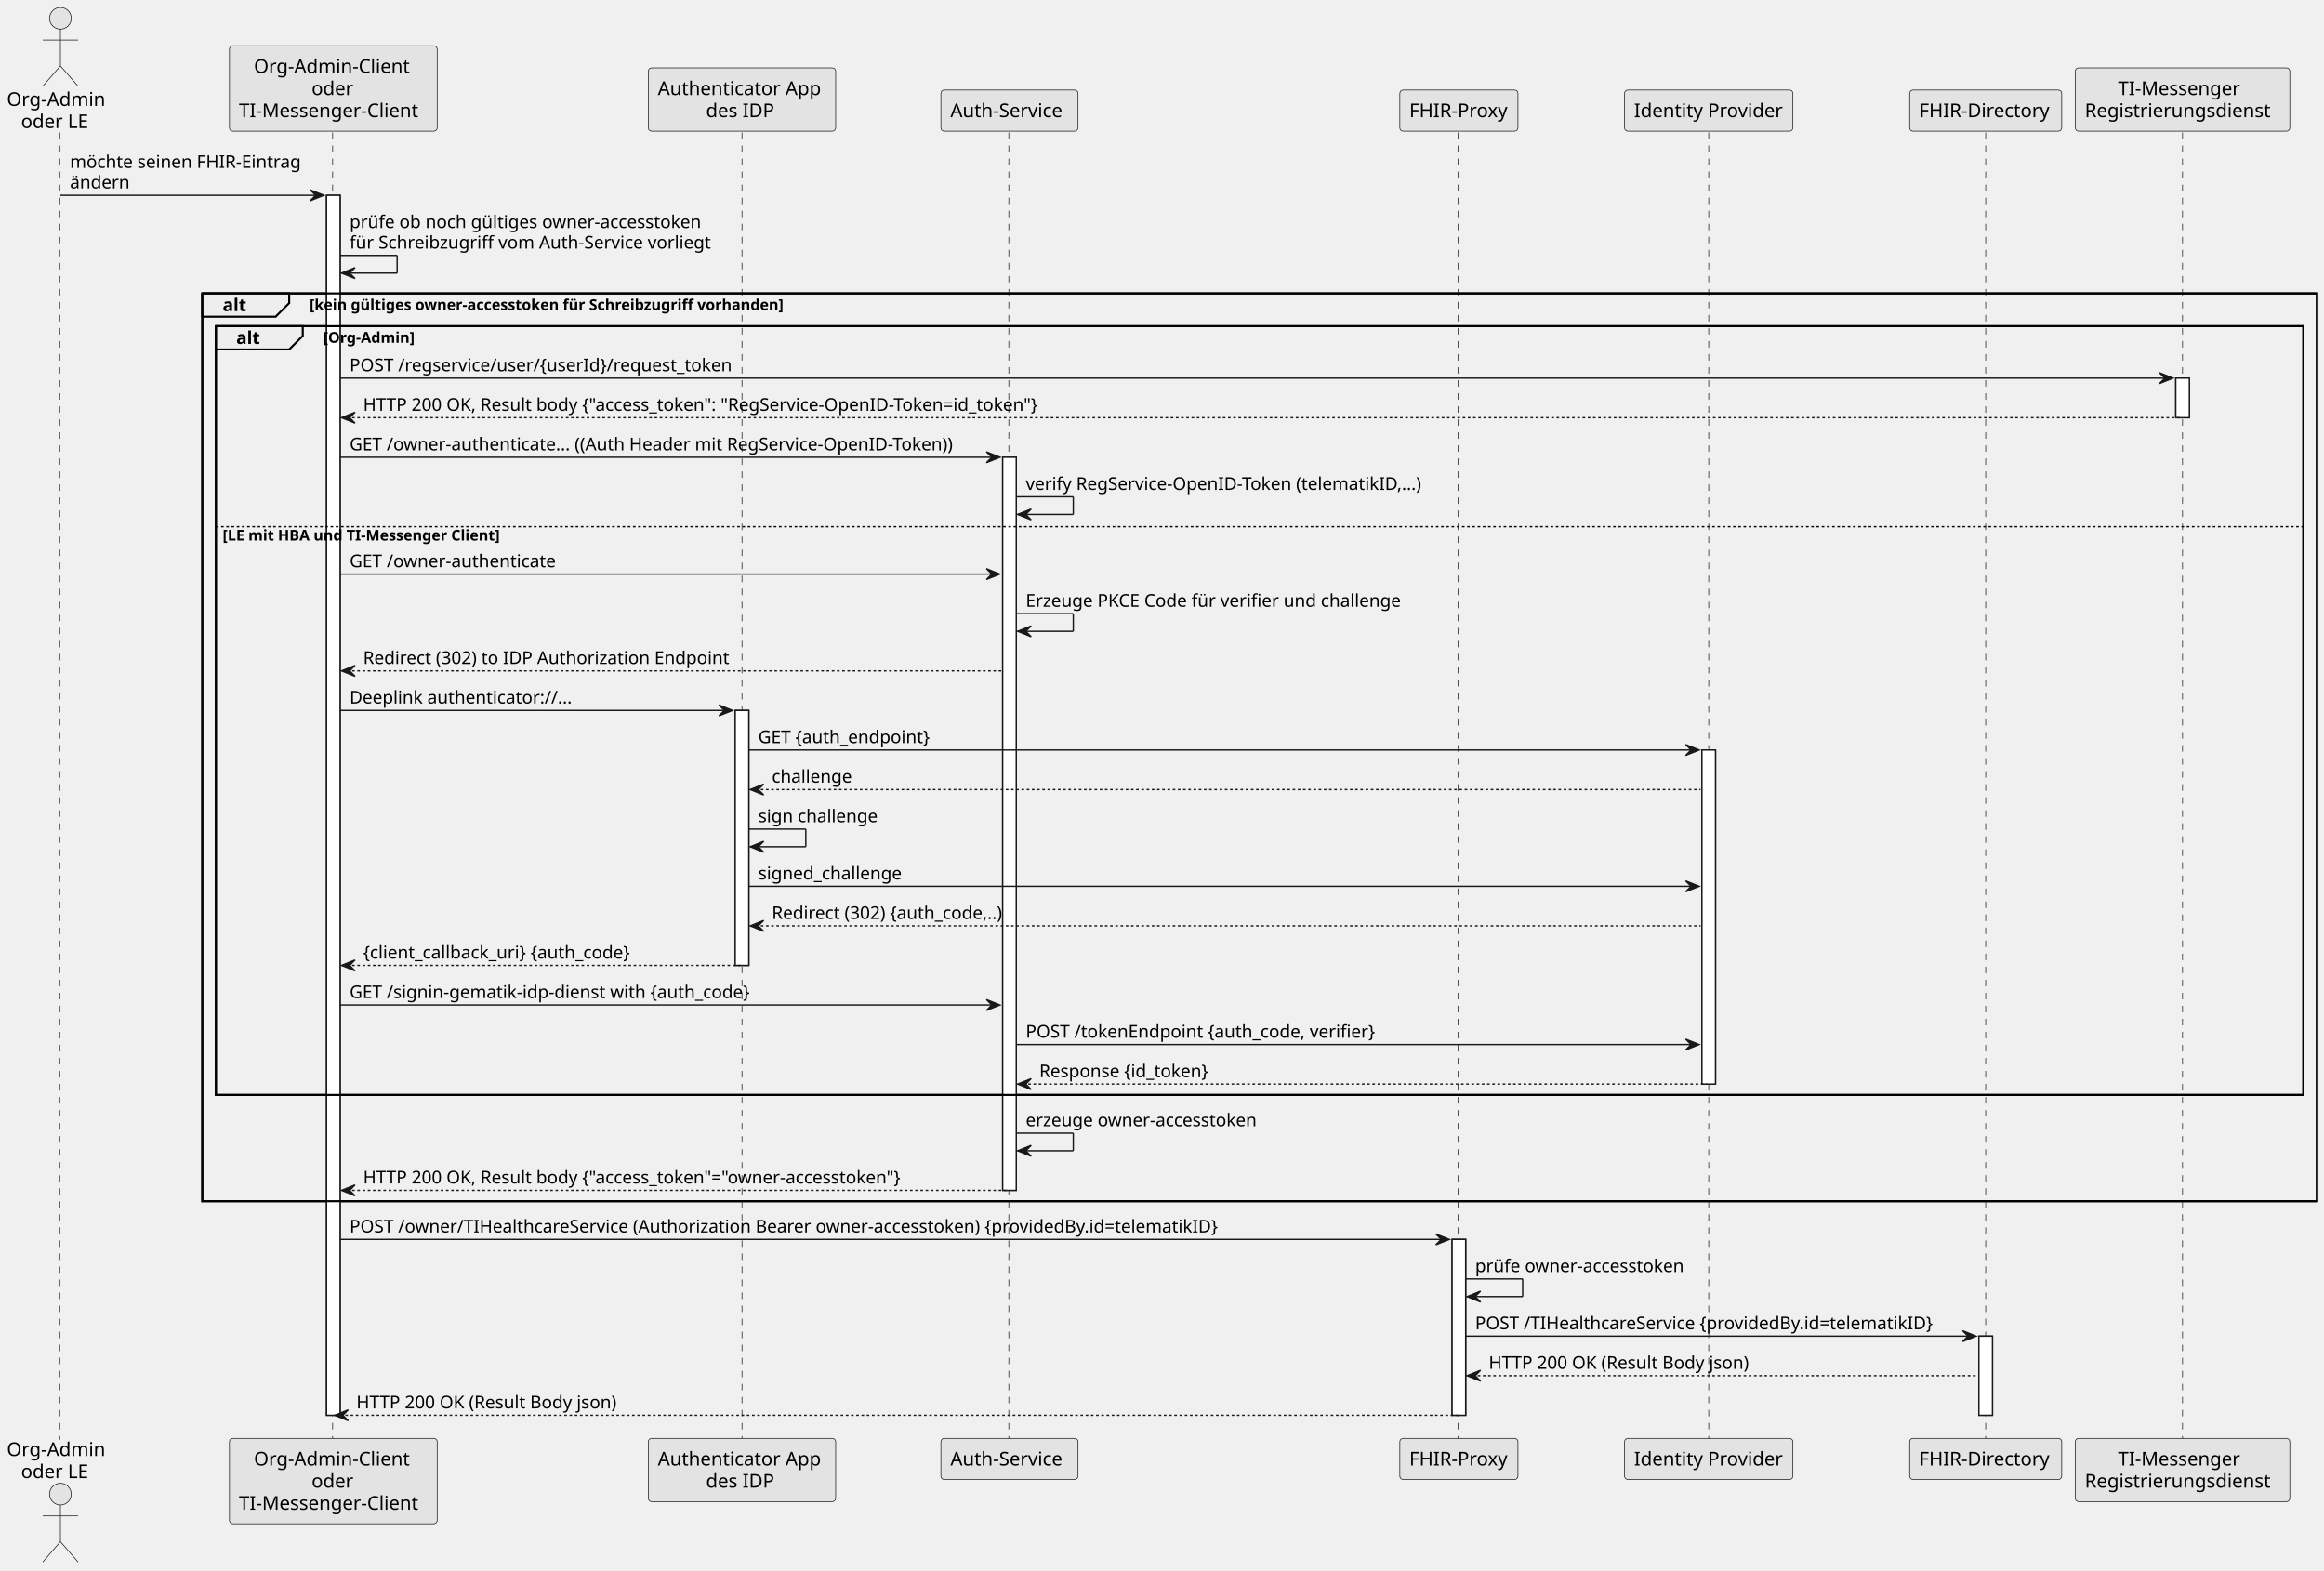
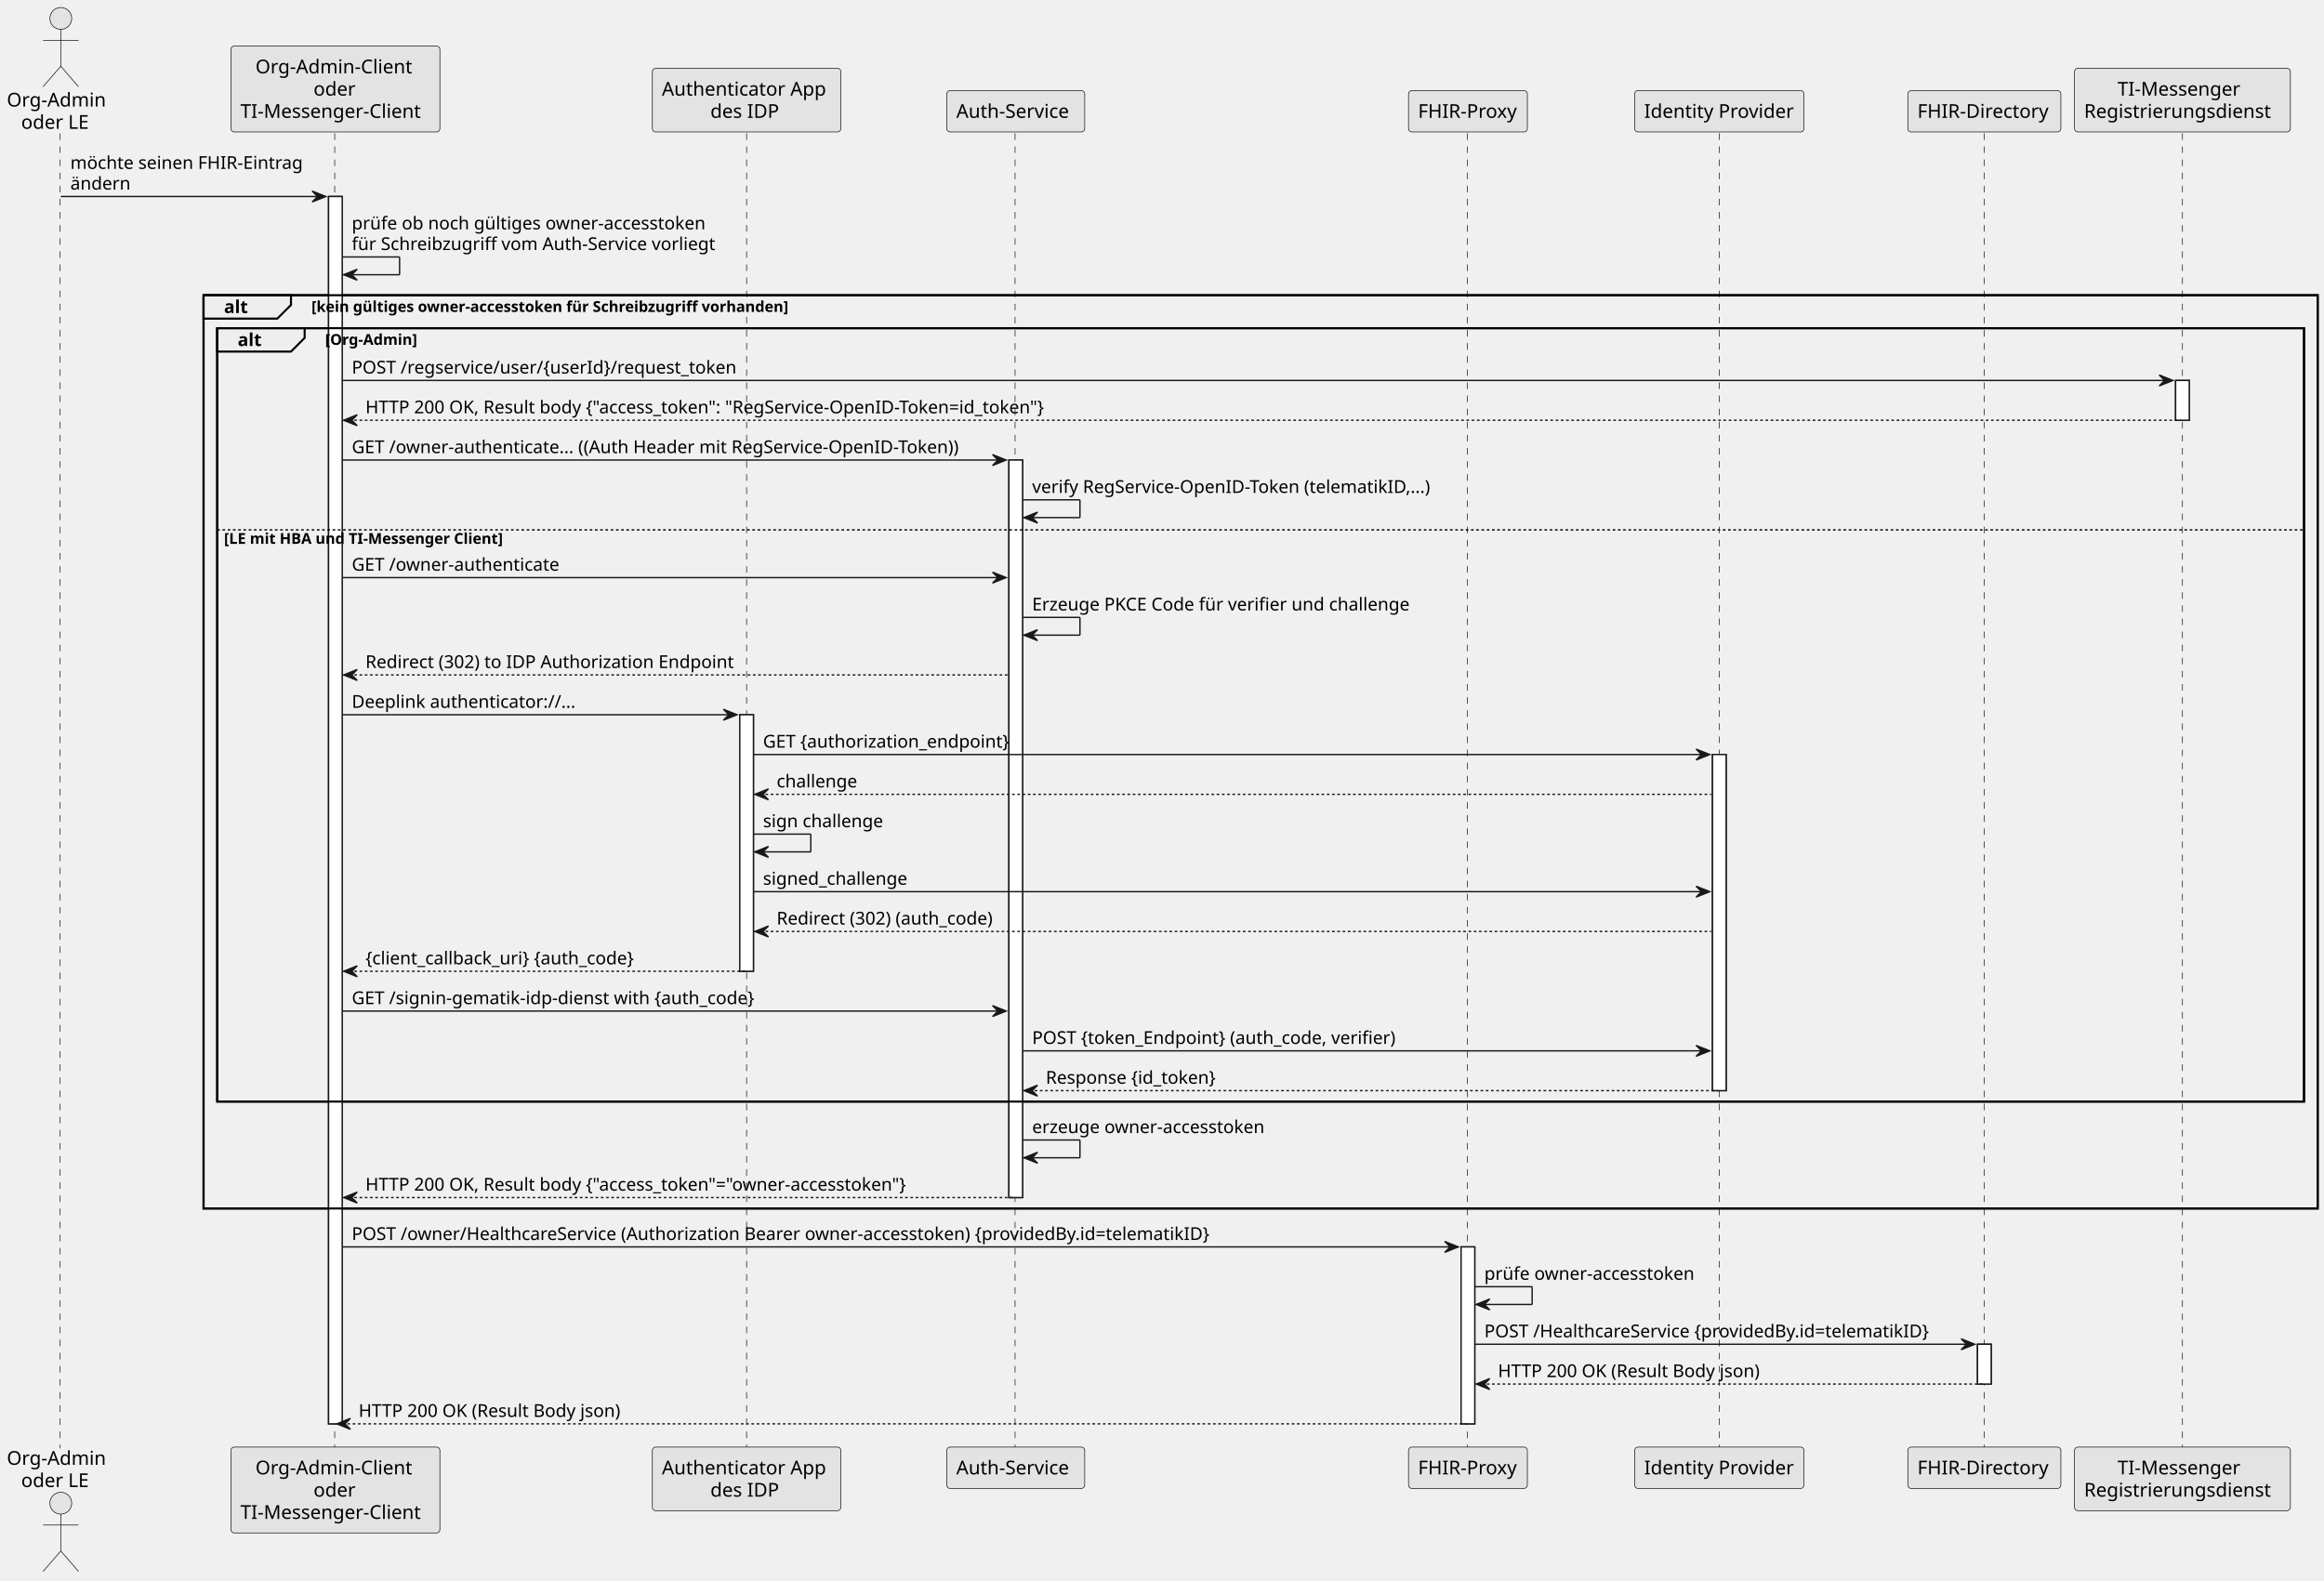
- <svg xmlns="http://www.w3.org/2000/svg" contentStyleType="text/css" height="1205.208px" preserveAspectRatio="none" style="width:1783px;height:1205px;background:#FFFFFF;" version="1.1" viewBox="0 0 1783 1205" width="1783.333px" zoomAndPan="magnify">
+ <svg xmlns="http://www.w3.org/2000/svg" contentStyleType="text/css" height="1205.208px" preserveAspectRatio="none" style="width:1772px;height:1205px;background:#FFFFFF;" version="1.1" viewBox="0 0 1772 1205" width="1772.917px" zoomAndPan="magnify">
  <defs />
  <g>
    <rect fill="#FFFFFF" height="935.962" style="stroke:#181818;stroke-width:1.042;" width="10.417" x="250.521" y="149.853" />
    <rect fill="#FFFFFF" height="195.622" style="stroke:#181818;stroke-width:1.042;" width="10.417" x="564.062" y="545.06" />
    <rect fill="#FFFFFF" height="562.427" style="stroke:#181818;stroke-width:1.042;" width="10.417" x="769.271" y="350.822" />
    <rect fill="#FFFFFF" height="134.928" style="stroke:#181818;stroke-width:1.042;" width="10.417" x="1114.062" y="950.887" />
    <rect fill="#FFFFFF" height="256.315" style="stroke:#181818;stroke-width:1.042;" width="10.417" x="1305.729" y="575.407" />
-     <rect fill="#FFFFFF" height="60.693" style="stroke:#181818;stroke-width:1.042;" width="10.417" x="1518.229" y="1025.122" />
-     <rect fill="#FFFFFF" height="30.347" style="stroke:#181818;stroke-width:1.042;" width="10.417" x="1669.271" y="290.129" />
-     <rect fill="none" height="696.452" style="stroke:#000000;stroke-width:1.562;" width="1622.396" x="155.208" y="225.13" />
-     <rect fill="none" height="589.787" style="stroke:#000000;stroke-width:1.562;" width="1601.562" x="165.625" y="250.269" />
+     <rect fill="#FFFFFF" height="30.347" style="stroke:#181818;stroke-width:1.042;" width="10.417" x="1507.812" y="1025.122" />
+     <rect fill="#FFFFFF" height="30.347" style="stroke:#181818;stroke-width:1.042;" width="10.417" x="1658.854" y="290.129" />
+     <rect fill="none" height="696.452" style="stroke:#000000;stroke-width:1.562;" width="1611.979" x="155.208" y="225.13" />
+     <rect fill="none" height="589.787" style="stroke:#000000;stroke-width:1.562;" width="1591.146" x="165.625" y="250.269" />
    <line style="stroke:#181818;stroke-width:0.521;stroke-dasharray:5.0,5.0;" x1="45.833" x2="45.833" y1="101.66" y2="1104.565" />
    <line style="stroke:#181818;stroke-width:0.521;stroke-dasharray:5.0,5.0;" x1="255.208" x2="255.208" y1="101.66" y2="1104.565" />
    <line style="stroke:#181818;stroke-width:0.521;stroke-dasharray:5.0,5.0;" x1="569.271" x2="569.271" y1="101.66" y2="1104.565" />
    <line style="stroke:#181818;stroke-width:0.521;stroke-dasharray:5.0,5.0;" x1="773.958" x2="773.958" y1="101.66" y2="1104.565" />
    <line style="stroke:#181818;stroke-width:0.521;stroke-dasharray:5.0,5.0;" x1="1118.75" x2="1118.75" y1="101.66" y2="1104.565" />
    <line style="stroke:#181818;stroke-width:0.521;stroke-dasharray:5.0,5.0;" x1="1310.938" x2="1310.938" y1="101.66" y2="1104.565" />
-     <line style="stroke:#181818;stroke-width:0.521;stroke-dasharray:5.0,5.0;" x1="1523.438" x2="1523.438" y1="101.66" y2="1104.565" />
-     <line style="stroke:#181818;stroke-width:0.521;stroke-dasharray:5.0,5.0;" x1="1674.479" x2="1674.479" y1="101.66" y2="1104.565" />
+     <line style="stroke:#181818;stroke-width:0.521;stroke-dasharray:5.0,5.0;" x1="1513.021" x2="1513.021" y1="101.66" y2="1104.565" />
+     <line style="stroke:#181818;stroke-width:0.521;stroke-dasharray:5.0,5.0;" x1="1664.062" x2="1664.062" y1="101.66" y2="1104.565" />
    <text fill="#000000" font-family="sans-serif" font-size="14.583" lengthAdjust="spacing" textLength="76.042" x="5.208" y="81.245">Org-Admin</text>
    <text fill="#000000" font-family="sans-serif" font-size="14.583" lengthAdjust="spacing" textLength="54.167" x="16.146" y="98.221">oder LE</text>
    <ellipse cx="46.354" cy="14.062" fill="#E3E3E3" rx="8.333" ry="8.333" style="stroke:#181818;stroke-width:0.521;" />
    <path d="M46.354,22.396 L46.354,50.521 M32.812,30.729 L59.896,30.729 M46.354,50.521 L32.812,66.146 M46.354,50.521 L59.896,66.146 " fill="none" style="stroke:#181818;stroke-width:0.521;" />
    <text fill="#000000" font-family="sans-serif" font-size="14.583" lengthAdjust="spacing" textLength="76.042" x="5.208" y="1117.06">Org-Admin</text>
    <text fill="#000000" font-family="sans-serif" font-size="14.583" lengthAdjust="spacing" textLength="54.167" x="16.146" y="1134.036">oder LE</text>
    <ellipse cx="46.354" cy="1146.33" fill="#E3E3E3" rx="8.333" ry="8.333" style="stroke:#181818;stroke-width:0.521;" />
    <path d="M46.354,1154.663 L46.354,1182.788 M32.812,1162.996 L59.896,1162.996 M46.354,1182.788 L32.812,1198.413 M46.354,1182.788 L59.896,1198.413 " fill="none" style="stroke:#181818;stroke-width:0.521;" />
    <rect fill="#E3E3E3" height="65.511" rx="2.604" ry="2.604" style="stroke:#181818;stroke-width:0.521;" width="159.375" x="176.042" y="35.107" />
    <text fill="#000000" font-family="sans-serif" font-size="14.583" lengthAdjust="spacing" textLength="121.875" x="194.792" y="55.936">Org-Admin-Client</text>
    <text fill="#000000" font-family="sans-serif" font-size="14.583" lengthAdjust="spacing" textLength="33.333" x="239.062" y="72.912">oder</text>
    <text fill="#000000" font-family="sans-serif" font-size="14.583" lengthAdjust="spacing" textLength="144.792" x="183.333" y="89.888">TI-Messenger-Client</text>
    <rect fill="#E3E3E3" height="65.511" rx="2.604" ry="2.604" style="stroke:#181818;stroke-width:0.521;" width="159.375" x="176.042" y="1103.524" />
    <text fill="#000000" font-family="sans-serif" font-size="14.583" lengthAdjust="spacing" textLength="121.875" x="194.792" y="1124.352">Org-Admin-Client</text>
    <text fill="#000000" font-family="sans-serif" font-size="14.583" lengthAdjust="spacing" textLength="33.333" x="239.062" y="1141.328">oder</text>
    <text fill="#000000" font-family="sans-serif" font-size="14.583" lengthAdjust="spacing" textLength="144.792" x="183.333" y="1158.304">TI-Messenger-Client</text>
    <rect fill="#E3E3E3" height="48.535" rx="2.604" ry="2.604" style="stroke:#181818;stroke-width:0.521;" width="143.75" x="497.396" y="52.083" />
    <text fill="#000000" font-family="sans-serif" font-size="14.583" lengthAdjust="spacing" textLength="129.167" x="504.688" y="72.912">Authenticator App</text>
    <text fill="#000000" font-family="sans-serif" font-size="14.583" lengthAdjust="spacing" textLength="55.208" x="541.667" y="89.888">des IDP</text>
    <rect fill="#E3E3E3" height="48.535" rx="2.604" ry="2.604" style="stroke:#181818;stroke-width:0.521;" width="143.75" x="497.396" y="1103.524" />
    <text fill="#000000" font-family="sans-serif" font-size="14.583" lengthAdjust="spacing" textLength="129.167" x="504.688" y="1124.352">Authenticator App</text>
    <text fill="#000000" font-family="sans-serif" font-size="14.583" lengthAdjust="spacing" textLength="55.208" x="541.667" y="1141.328">des IDP</text>
    <rect fill="#E3E3E3" height="31.559" rx="2.604" ry="2.604" style="stroke:#181818;stroke-width:0.521;" width="105.208" x="721.875" y="69.059" />
    <text fill="#000000" font-family="sans-serif" font-size="14.583" lengthAdjust="spacing" textLength="90.625" x="729.167" y="89.888">Auth-Service</text>
    <rect fill="#E3E3E3" height="31.559" rx="2.604" ry="2.604" style="stroke:#181818;stroke-width:0.521;" width="105.208" x="721.875" y="1103.524" />
    <text fill="#000000" font-family="sans-serif" font-size="14.583" lengthAdjust="spacing" textLength="90.625" x="729.167" y="1124.352">Auth-Service</text>
    <rect fill="#E3E3E3" height="31.559" rx="2.604" ry="2.604" style="stroke:#181818;stroke-width:0.521;" width="90.625" x="1073.958" y="69.059" />
    <text fill="#000000" font-family="sans-serif" font-size="14.583" lengthAdjust="spacing" textLength="76.042" x="1081.25" y="89.888">FHIR-Proxy</text>
    <rect fill="#E3E3E3" height="31.559" rx="2.604" ry="2.604" style="stroke:#181818;stroke-width:0.521;" width="90.625" x="1073.958" y="1103.524" />
    <text fill="#000000" font-family="sans-serif" font-size="14.583" lengthAdjust="spacing" textLength="76.042" x="1081.25" y="1124.352">FHIR-Proxy</text>
    <rect fill="#E3E3E3" height="31.559" rx="2.604" ry="2.604" style="stroke:#181818;stroke-width:0.521;" width="129.167" x="1246.354" y="69.059" />
    <text fill="#000000" font-family="sans-serif" font-size="14.583" lengthAdjust="spacing" textLength="114.583" x="1253.646" y="89.888">Identity Provider</text>
    <rect fill="#E3E3E3" height="31.559" rx="2.604" ry="2.604" style="stroke:#181818;stroke-width:0.521;" width="129.167" x="1246.354" y="1103.524" />
    <text fill="#000000" font-family="sans-serif" font-size="14.583" lengthAdjust="spacing" textLength="114.583" x="1253.646" y="1124.352">Identity Provider</text>
-     <rect fill="#E3E3E3" height="31.559" rx="2.604" ry="2.604" style="stroke:#181818;stroke-width:0.521;" width="116.667" x="1465.104" y="69.059" />
-     <text fill="#000000" font-family="sans-serif" font-size="14.583" lengthAdjust="spacing" textLength="102.083" x="1472.396" y="89.888">FHIR-Directory</text>
-     <rect fill="#E3E3E3" height="31.559" rx="2.604" ry="2.604" style="stroke:#181818;stroke-width:0.521;" width="116.667" x="1465.104" y="1103.524" />
-     <text fill="#000000" font-family="sans-serif" font-size="14.583" lengthAdjust="spacing" textLength="102.083" x="1472.396" y="1124.352">FHIR-Directory</text>
-     <rect fill="#E3E3E3" height="48.535" rx="2.604" ry="2.604" style="stroke:#181818;stroke-width:0.521;" width="164.583" x="1592.188" y="52.083" />
-     <text fill="#000000" font-family="sans-serif" font-size="14.583" lengthAdjust="spacing" textLength="98.958" x="1625" y="72.912">TI-Messenger</text>
-     <text fill="#000000" font-family="sans-serif" font-size="14.583" lengthAdjust="spacing" textLength="150" x="1599.479" y="89.888">Registrierungsdienst</text>
-     <rect fill="#E3E3E3" height="48.535" rx="2.604" ry="2.604" style="stroke:#181818;stroke-width:0.521;" width="164.583" x="1592.188" y="1103.524" />
-     <text fill="#000000" font-family="sans-serif" font-size="14.583" lengthAdjust="spacing" textLength="98.958" x="1625" y="1124.352">TI-Messenger</text>
-     <text fill="#000000" font-family="sans-serif" font-size="14.583" lengthAdjust="spacing" textLength="150" x="1599.479" y="1141.328">Registrierungsdienst</text>
+     <rect fill="#E3E3E3" height="31.559" rx="2.604" ry="2.604" style="stroke:#181818;stroke-width:0.521;" width="116.667" x="1454.688" y="69.059" />
+     <text fill="#000000" font-family="sans-serif" font-size="14.583" lengthAdjust="spacing" textLength="102.083" x="1461.979" y="89.888">FHIR-Directory</text>
+     <rect fill="#E3E3E3" height="31.559" rx="2.604" ry="2.604" style="stroke:#181818;stroke-width:0.521;" width="116.667" x="1454.688" y="1103.524" />
+     <text fill="#000000" font-family="sans-serif" font-size="14.583" lengthAdjust="spacing" textLength="102.083" x="1461.979" y="1124.352">FHIR-Directory</text>
+     <rect fill="#E3E3E3" height="48.535" rx="2.604" ry="2.604" style="stroke:#181818;stroke-width:0.521;" width="164.583" x="1581.771" y="52.083" />
+     <text fill="#000000" font-family="sans-serif" font-size="14.583" lengthAdjust="spacing" textLength="98.958" x="1614.583" y="72.912">TI-Messenger</text>
+     <text fill="#000000" font-family="sans-serif" font-size="14.583" lengthAdjust="spacing" textLength="150" x="1589.062" y="89.888">Registrierungsdienst</text>
+     <rect fill="#E3E3E3" height="48.535" rx="2.604" ry="2.604" style="stroke:#181818;stroke-width:0.521;" width="164.583" x="1581.771" y="1103.524" />
+     <text fill="#000000" font-family="sans-serif" font-size="14.583" lengthAdjust="spacing" textLength="98.958" x="1614.583" y="1124.352">TI-Messenger</text>
+     <text fill="#000000" font-family="sans-serif" font-size="14.583" lengthAdjust="spacing" textLength="150" x="1589.062" y="1141.328">Registrierungsdienst</text>
    <rect fill="#FFFFFF" height="935.962" style="stroke:#181818;stroke-width:1.042;" width="10.417" x="250.521" y="149.853" />
    <rect fill="#FFFFFF" height="195.622" style="stroke:#181818;stroke-width:1.042;" width="10.417" x="564.062" y="545.06" />
    <rect fill="#FFFFFF" height="562.427" style="stroke:#181818;stroke-width:1.042;" width="10.417" x="769.271" y="350.822" />
    <rect fill="#FFFFFF" height="134.928" style="stroke:#181818;stroke-width:1.042;" width="10.417" x="1114.062" y="950.887" />
    <rect fill="#FFFFFF" height="256.315" style="stroke:#181818;stroke-width:1.042;" width="10.417" x="1305.729" y="575.407" />
-     <rect fill="#FFFFFF" height="60.693" style="stroke:#181818;stroke-width:1.042;" width="10.417" x="1518.229" y="1025.122" />
-     <rect fill="#FFFFFF" height="30.347" style="stroke:#181818;stroke-width:1.042;" width="10.417" x="1669.271" y="290.129" />
+     <rect fill="#FFFFFF" height="30.347" style="stroke:#181818;stroke-width:1.042;" width="10.417" x="1507.812" y="1025.122" />
+     <rect fill="#FFFFFF" height="30.347" style="stroke:#181818;stroke-width:1.042;" width="10.417" x="1658.854" y="290.129" />
    <polygon fill="#181818" points="238.021,145.687,248.438,149.853,238.021,154.02,242.188,149.853" style="stroke:#181818;stroke-width:1.042;" />
    <line style="stroke:#181818;stroke-width:1.042;" x1="46.354" x2="244.271" y1="149.853" y2="149.853" />
    <text fill="#000000" font-family="sans-serif" font-size="13.542" lengthAdjust="spacing" textLength="184.375" x="53.646" y="128.813">möchte seinen FHIR-Eintrag</text>
    <text fill="#000000" font-family="sans-serif" font-size="13.542" lengthAdjust="spacing" textLength="46.875" x="53.646" y="144.577">ändern</text>
    <line style="stroke:#181818;stroke-width:1.042;" x1="260.938" x2="304.688" y1="195.964" y2="195.964" />
    <line style="stroke:#181818;stroke-width:1.042;" x1="304.688" x2="304.688" y1="195.964" y2="209.505" />
    <line style="stroke:#181818;stroke-width:1.042;" x1="261.979" x2="304.688" y1="209.505" y2="209.505" />
    <polygon fill="#181818" points="272.396,205.339,261.979,209.505,272.396,213.672,268.229,209.505" style="stroke:#181818;stroke-width:1.042;" />
    <text fill="#000000" font-family="sans-serif" font-size="13.542" lengthAdjust="spacing" textLength="280.208" x="268.229" y="174.923">prüfe ob noch gültiges owner-accesstoken</text>
    <text fill="#000000" font-family="sans-serif" font-size="13.542" lengthAdjust="spacing" textLength="288.542" x="268.229" y="190.686">für Schreibzugriff vom Auth-Service vorliegt</text>
    <path d="M155.208,225.13 L221.875,225.13 L221.875,232.56 L211.458,242.977 L155.208,242.977 L155.208,225.13 " fill="#EEEEEE" style="stroke:#000000;stroke-width:1.562;" />
-     <rect fill="none" height="696.452" style="stroke:#000000;stroke-width:1.562;" width="1622.396" x="155.208" y="225.13" />
+     <rect fill="none" height="696.452" style="stroke:#000000;stroke-width:1.562;" width="1611.979" x="155.208" y="225.13" />
    <text fill="#000000" font-family="sans-serif" font-size="13.542" font-weight="bold" lengthAdjust="spacing" textLength="19.792" x="170.833" y="238.742">alt</text>
    <text fill="#000000" font-family="sans-serif" font-size="11.458" font-weight="bold" lengthAdjust="spacing" textLength="427.083" x="237.5" y="237.849">[kein gültiges owner-accesstoken für Schreibzugriff vorhanden]</text>
    <path d="M165.625,250.269 L232.292,250.269 L232.292,257.699 L221.875,268.115 L165.625,268.115 L165.625,250.269 " fill="#EEEEEE" style="stroke:#000000;stroke-width:1.562;" />
-     <rect fill="none" height="589.787" style="stroke:#000000;stroke-width:1.562;" width="1601.562" x="165.625" y="250.269" />
+     <rect fill="none" height="589.787" style="stroke:#000000;stroke-width:1.562;" width="1591.146" x="165.625" y="250.269" />
    <text fill="#000000" font-family="sans-serif" font-size="13.542" font-weight="bold" lengthAdjust="spacing" textLength="19.792" x="181.25" y="263.88">alt</text>
    <text fill="#000000" font-family="sans-serif" font-size="11.458" font-weight="bold" lengthAdjust="spacing" textLength="80.208" x="247.917" y="262.988">[Org-Admin]</text>
-     <polygon fill="#181818" points="1656.771,285.962,1667.188,290.129,1656.771,294.295,1660.938,290.129" style="stroke:#181818;stroke-width:1.042;" />
-     <line style="stroke:#181818;stroke-width:1.042;" x1="260.938" x2="1663.021" y1="290.129" y2="290.129" />
+     <polygon fill="#181818" points="1646.354,285.962,1656.771,290.129,1646.354,294.295,1650.521,290.129" style="stroke:#181818;stroke-width:1.042;" />
+     <line style="stroke:#181818;stroke-width:1.042;" x1="260.938" x2="1652.604" y1="290.129" y2="290.129" />
    <text fill="#000000" font-family="sans-serif" font-size="13.542" lengthAdjust="spacing" textLength="307.292" x="268.229" y="284.852">POST /regservice/user/{userId}/request_token</text>
    <polygon fill="#181818" points="272.396,316.309,261.979,320.475,272.396,324.642,268.229,320.475" style="stroke:#181818;stroke-width:1.042;" />
-     <line style="stroke:#181818;stroke-width:1.042;stroke-dasharray:2.0,2.0;" x1="266.146" x2="1673.438" y1="320.475" y2="320.475" />
+     <line style="stroke:#181818;stroke-width:1.042;stroke-dasharray:2.0,2.0;" x1="266.146" x2="1663.021" y1="320.475" y2="320.475" />
    <text fill="#000000" font-family="sans-serif" font-size="13.542" lengthAdjust="spacing" textLength="552.083" x="278.646" y="315.198">HTTP 200 OK, Result body {"access_token": "RegService-OpenID-Token=id_token"}</text>
    <polygon fill="#181818" points="756.771,346.655,767.188,350.822,756.771,354.989,760.938,350.822" style="stroke:#181818;stroke-width:1.042;" />
    <line style="stroke:#181818;stroke-width:1.042;" x1="260.938" x2="763.021" y1="350.822" y2="350.822" />
    <text fill="#000000" font-family="sans-serif" font-size="13.542" lengthAdjust="spacing" textLength="488.542" x="268.229" y="345.545">GET /owner-authenticate... ((Auth Header mit RegService-OpenID-Token))</text>
    <line style="stroke:#181818;stroke-width:1.042;" x1="779.688" x2="823.438" y1="381.169" y2="381.169" />
    <line style="stroke:#181818;stroke-width:1.042;" x1="823.438" x2="823.438" y1="381.169" y2="394.71" />
    <line style="stroke:#181818;stroke-width:1.042;" x1="780.729" x2="823.438" y1="394.71" y2="394.71" />
    <polygon fill="#181818" points="791.146,390.544,780.729,394.71,791.146,398.877,786.979,394.71" style="stroke:#181818;stroke-width:1.042;" />
    <text fill="#000000" font-family="sans-serif" font-size="13.542" lengthAdjust="spacing" textLength="319.792" x="786.979" y="375.892">verify RegService-OpenID-Token (telematikID,...)</text>
-     <line style="stroke:#000000;stroke-width:1.042;stroke-dasharray:2.0,2.0;" x1="165.625" x2="1767.188" y1="404.085" y2="404.085" />
+     <line style="stroke:#000000;stroke-width:1.042;stroke-dasharray:2.0,2.0;" x1="165.625" x2="1756.771" y1="404.085" y2="404.085" />
    <text fill="#000000" font-family="sans-serif" font-size="11.458" font-weight="bold" lengthAdjust="spacing" textLength="250" x="170.833" y="414.721">[LE mit HBA und TI-Messenger Client]</text>
    <polygon fill="#181818" points="756.771,436.312,767.188,440.478,756.771,444.645,760.938,440.478" style="stroke:#181818;stroke-width:1.042;" />
    <line style="stroke:#181818;stroke-width:1.042;" x1="260.938" x2="763.021" y1="440.478" y2="440.478" />
    <text fill="#000000" font-family="sans-serif" font-size="13.542" lengthAdjust="spacing" textLength="163.542" x="268.229" y="435.202">GET /owner-authenticate</text>
    <line style="stroke:#181818;stroke-width:1.042;" x1="779.688" x2="823.438" y1="470.825" y2="470.825" />
    <line style="stroke:#181818;stroke-width:1.042;" x1="823.438" x2="823.438" y1="470.825" y2="484.367" />
    <line style="stroke:#181818;stroke-width:1.042;" x1="780.729" x2="823.438" y1="484.367" y2="484.367" />
    <polygon fill="#181818" points="791.146,480.2,780.729,484.367,791.146,488.534,786.979,484.367" style="stroke:#181818;stroke-width:1.042;" />
    <text fill="#000000" font-family="sans-serif" font-size="13.542" lengthAdjust="spacing" textLength="298.958" x="786.979" y="465.548">Erzeuge PKCE Code für verifier und challenge</text>
    <polygon fill="#181818" points="272.396,510.547,261.979,514.713,272.396,518.88,268.229,514.713" style="stroke:#181818;stroke-width:1.042;" />
    <line style="stroke:#181818;stroke-width:1.042;stroke-dasharray:2.0,2.0;" x1="266.146" x2="768.229" y1="514.713" y2="514.713" />
    <text fill="#000000" font-family="sans-serif" font-size="13.542" lengthAdjust="spacing" textLength="292.708" x="278.646" y="509.437">Redirect (302) to IDP Authorization Endpoint</text>
    <polygon fill="#181818" points="551.562,540.894,561.979,545.06,551.562,549.227,555.729,545.06" style="stroke:#181818;stroke-width:1.042;" />
    <line style="stroke:#181818;stroke-width:1.042;" x1="260.938" x2="557.812" y1="545.06" y2="545.06" />
    <text fill="#000000" font-family="sans-serif" font-size="13.542" lengthAdjust="spacing" textLength="176.042" x="268.229" y="539.783">Deeplink authenticator://...</text>
    <polygon fill="#181818" points="1293.229,571.24,1303.646,575.407,1293.229,579.574,1297.396,575.407" style="stroke:#181818;stroke-width:1.042;" />
    <line style="stroke:#181818;stroke-width:1.042;" x1="574.479" x2="1299.479" y1="575.407" y2="575.407" />
-     <text fill="#000000" font-family="sans-serif" font-size="13.542" lengthAdjust="spacing" textLength="142.708" x="581.771" y="570.13">GET {auth_endpoint}</text>
+     <text fill="#000000" font-family="sans-serif" font-size="13.542" lengthAdjust="spacing" textLength="200" x="581.771" y="570.13">GET {authorization_endpoint}</text>
    <polygon fill="#181818" points="585.938,601.587,575.521,605.754,585.938,609.92,581.771,605.754" style="stroke:#181818;stroke-width:1.042;" />
    <line style="stroke:#181818;stroke-width:1.042;stroke-dasharray:2.0,2.0;" x1="579.688" x2="1304.688" y1="605.754" y2="605.754" />
    <text fill="#000000" font-family="sans-serif" font-size="13.542" lengthAdjust="spacing" textLength="63.542" x="592.188" y="600.477">challenge</text>
    <line style="stroke:#181818;stroke-width:1.042;" x1="574.479" x2="618.229" y1="636.1" y2="636.1" />
    <line style="stroke:#181818;stroke-width:1.042;" x1="618.229" x2="618.229" y1="636.1" y2="649.642" />
    <line style="stroke:#181818;stroke-width:1.042;" x1="575.521" x2="618.229" y1="649.642" y2="649.642" />
    <polygon fill="#181818" points="585.938,645.475,575.521,649.642,585.938,653.809,581.771,649.642" style="stroke:#181818;stroke-width:1.042;" />
    <text fill="#000000" font-family="sans-serif" font-size="13.542" lengthAdjust="spacing" textLength="94.792" x="581.771" y="630.823">sign challenge</text>
    <polygon fill="#181818" points="1293.229,675.822,1303.646,679.989,1293.229,684.155,1297.396,679.989" style="stroke:#181818;stroke-width:1.042;" />
    <line style="stroke:#181818;stroke-width:1.042;" x1="574.479" x2="1299.479" y1="679.989" y2="679.989" />
    <text fill="#000000" font-family="sans-serif" font-size="13.542" lengthAdjust="spacing" textLength="114.583" x="581.771" y="674.712">signed_challenge</text>
    <polygon fill="#181818" points="585.938,706.169,575.521,710.335,585.938,714.502,581.771,710.335" style="stroke:#181818;stroke-width:1.042;" />
    <line style="stroke:#181818;stroke-width:1.042;stroke-dasharray:2.0,2.0;" x1="579.688" x2="1304.688" y1="710.335" y2="710.335" />
-     <text fill="#000000" font-family="sans-serif" font-size="13.542" lengthAdjust="spacing" textLength="193.75" x="592.188" y="705.058">Redirect (302) {auth_code,..)</text>
+     <text fill="#000000" font-family="sans-serif" font-size="13.542" lengthAdjust="spacing" textLength="178.125" x="592.188" y="705.058">Redirect (302) (auth_code)</text>
    <polygon fill="#181818" points="272.396,736.515,261.979,740.682,272.396,744.849,268.229,740.682" style="stroke:#181818;stroke-width:1.042;" />
    <line style="stroke:#181818;stroke-width:1.042;stroke-dasharray:2.0,2.0;" x1="266.146" x2="568.229" y1="740.682" y2="740.682" />
    <text fill="#000000" font-family="sans-serif" font-size="13.542" lengthAdjust="spacing" textLength="227.083" x="278.646" y="735.405">{client_callback_uri} {auth_code}</text>
    <polygon fill="#181818" points="756.771,766.862,767.188,771.029,756.771,775.195,760.938,771.029" style="stroke:#181818;stroke-width:1.042;" />
    <line style="stroke:#181818;stroke-width:1.042;" x1="260.938" x2="763.021" y1="771.029" y2="771.029" />
    <text fill="#000000" font-family="sans-serif" font-size="13.542" lengthAdjust="spacing" textLength="323.958" x="268.229" y="765.752">GET /signin-gematik-idp-dienst with {auth_code}</text>
    <polygon fill="#181818" points="1293.229,797.209,1303.646,801.375,1293.229,805.542,1297.396,801.375" style="stroke:#181818;stroke-width:1.042;" />
    <line style="stroke:#181818;stroke-width:1.042;" x1="779.688" x2="1299.479" y1="801.375" y2="801.375" />
-     <text fill="#000000" font-family="sans-serif" font-size="13.542" lengthAdjust="spacing" textLength="283.333" x="786.979" y="796.098">POST /tokenEndpoint {auth_code, verifier}</text>
+     <text fill="#000000" font-family="sans-serif" font-size="13.542" lengthAdjust="spacing" textLength="296.875" x="786.979" y="796.098">POST {token_Endpoint} (auth_code, verifier)</text>
    <polygon fill="#181818" points="791.146,827.555,780.729,831.722,791.146,835.889,786.979,831.722" style="stroke:#181818;stroke-width:1.042;" />
    <line style="stroke:#181818;stroke-width:1.042;stroke-dasharray:2.0,2.0;" x1="784.896" x2="1309.896" y1="831.722" y2="831.722" />
    <text fill="#000000" font-family="sans-serif" font-size="13.542" lengthAdjust="spacing" textLength="141.667" x="797.396" y="826.445">Response {id_token}</text>
    <line style="stroke:#181818;stroke-width:1.042;" x1="779.688" x2="823.438" y1="869.36" y2="869.36" />
    <line style="stroke:#181818;stroke-width:1.042;" x1="823.438" x2="823.438" y1="869.36" y2="882.902" />
    <line style="stroke:#181818;stroke-width:1.042;" x1="780.729" x2="823.438" y1="882.902" y2="882.902" />
    <polygon fill="#181818" points="791.146,878.735,780.729,882.902,791.146,887.069,786.979,882.902" style="stroke:#181818;stroke-width:1.042;" />
    <text fill="#000000" font-family="sans-serif" font-size="13.542" lengthAdjust="spacing" textLength="186.458" x="786.979" y="864.083">erzeuge owner-accesstoken</text>
    <polygon fill="#181818" points="272.396,909.082,261.979,913.249,272.396,917.415,268.229,913.249" style="stroke:#181818;stroke-width:1.042;" />
    <line style="stroke:#181818;stroke-width:1.042;stroke-dasharray:2.0,2.0;" x1="266.146" x2="773.438" y1="913.249" y2="913.249" />
    <text fill="#000000" font-family="sans-serif" font-size="13.542" lengthAdjust="spacing" textLength="442.708" x="278.646" y="907.972">HTTP 200 OK, Result body {"access_token"="owner-accesstoken"}</text>
    <polygon fill="#181818" points="1101.562,946.72,1111.979,950.887,1101.562,955.054,1105.729,950.887" style="stroke:#181818;stroke-width:1.042;" />
    <line style="stroke:#181818;stroke-width:1.042;" x1="260.938" x2="1107.812" y1="950.887" y2="950.887" />
-     <text fill="#000000" font-family="sans-serif" font-size="13.542" lengthAdjust="spacing" textLength="702.083" x="268.229" y="945.61">POST /owner/TIHealthcareService (Authorization Bearer owner-accesstoken) {providedBy.id=telematikID}</text>
+     <text fill="#000000" font-family="sans-serif" font-size="13.542" lengthAdjust="spacing" textLength="691.667" x="268.229" y="945.61">POST /owner/HealthcareService (Authorization Bearer owner-accesstoken) {providedBy.id=telematikID}</text>
    <line style="stroke:#181818;stroke-width:1.042;" x1="1124.479" x2="1168.229" y1="981.234" y2="981.234" />
    <line style="stroke:#181818;stroke-width:1.042;" x1="1168.229" x2="1168.229" y1="981.234" y2="994.775" />
    <line style="stroke:#181818;stroke-width:1.042;" x1="1125.521" x2="1168.229" y1="994.775" y2="994.775" />
    <polygon fill="#181818" points="1135.938,990.609,1125.521,994.775,1135.938,998.942,1131.771,994.775" style="stroke:#181818;stroke-width:1.042;" />
    <text fill="#000000" font-family="sans-serif" font-size="13.542" lengthAdjust="spacing" textLength="166.667" x="1131.771" y="975.957">prüfe owner-accesstoken</text>
-     <polygon fill="#181818" points="1505.729,1020.955,1516.146,1025.122,1505.729,1029.289,1509.896,1025.122" style="stroke:#181818;stroke-width:1.042;" />
-     <line style="stroke:#181818;stroke-width:1.042;" x1="1124.479" x2="1511.979" y1="1025.122" y2="1025.122" />
-     <text fill="#000000" font-family="sans-serif" font-size="13.542" lengthAdjust="spacing" textLength="373.958" x="1131.771" y="1019.845">POST /TIHealthcareService {providedBy.id=telematikID}</text>
+     <polygon fill="#181818" points="1495.312,1020.955,1505.729,1025.122,1495.312,1029.289,1499.479,1025.122" style="stroke:#181818;stroke-width:1.042;" />
+     <line style="stroke:#181818;stroke-width:1.042;" x1="1124.479" x2="1501.562" y1="1025.122" y2="1025.122" />
+     <text fill="#000000" font-family="sans-serif" font-size="13.542" lengthAdjust="spacing" textLength="363.542" x="1131.771" y="1019.845">POST /HealthcareService {providedBy.id=telematikID}</text>
    <polygon fill="#181818" points="1135.938,1051.302,1125.521,1055.469,1135.938,1059.635,1131.771,1055.469" style="stroke:#181818;stroke-width:1.042;" />
-     <line style="stroke:#181818;stroke-width:1.042;stroke-dasharray:2.0,2.0;" x1="1129.688" x2="1517.188" y1="1055.469" y2="1055.469" />
+     <line style="stroke:#181818;stroke-width:1.042;stroke-dasharray:2.0,2.0;" x1="1129.688" x2="1511.979" y1="1055.469" y2="1055.469" />
    <text fill="#000000" font-family="sans-serif" font-size="13.542" lengthAdjust="spacing" textLength="209.375" x="1142.188" y="1050.192">HTTP 200 OK (Result Body json)</text>
    <polygon fill="#181818" points="267.188,1081.649,256.771,1085.815,267.188,1089.982,263.021,1085.815" style="stroke:#181818;stroke-width:1.042;" />
    <line style="stroke:#181818;stroke-width:1.042;stroke-dasharray:2.0,2.0;" x1="260.938" x2="1118.229" y1="1085.815" y2="1085.815" />
    <text fill="#000000" font-family="sans-serif" font-size="13.542" lengthAdjust="spacing" textLength="209.375" x="273.438" y="1080.538">HTTP 200 OK (Result Body json)</text>
  </g>
</svg>
